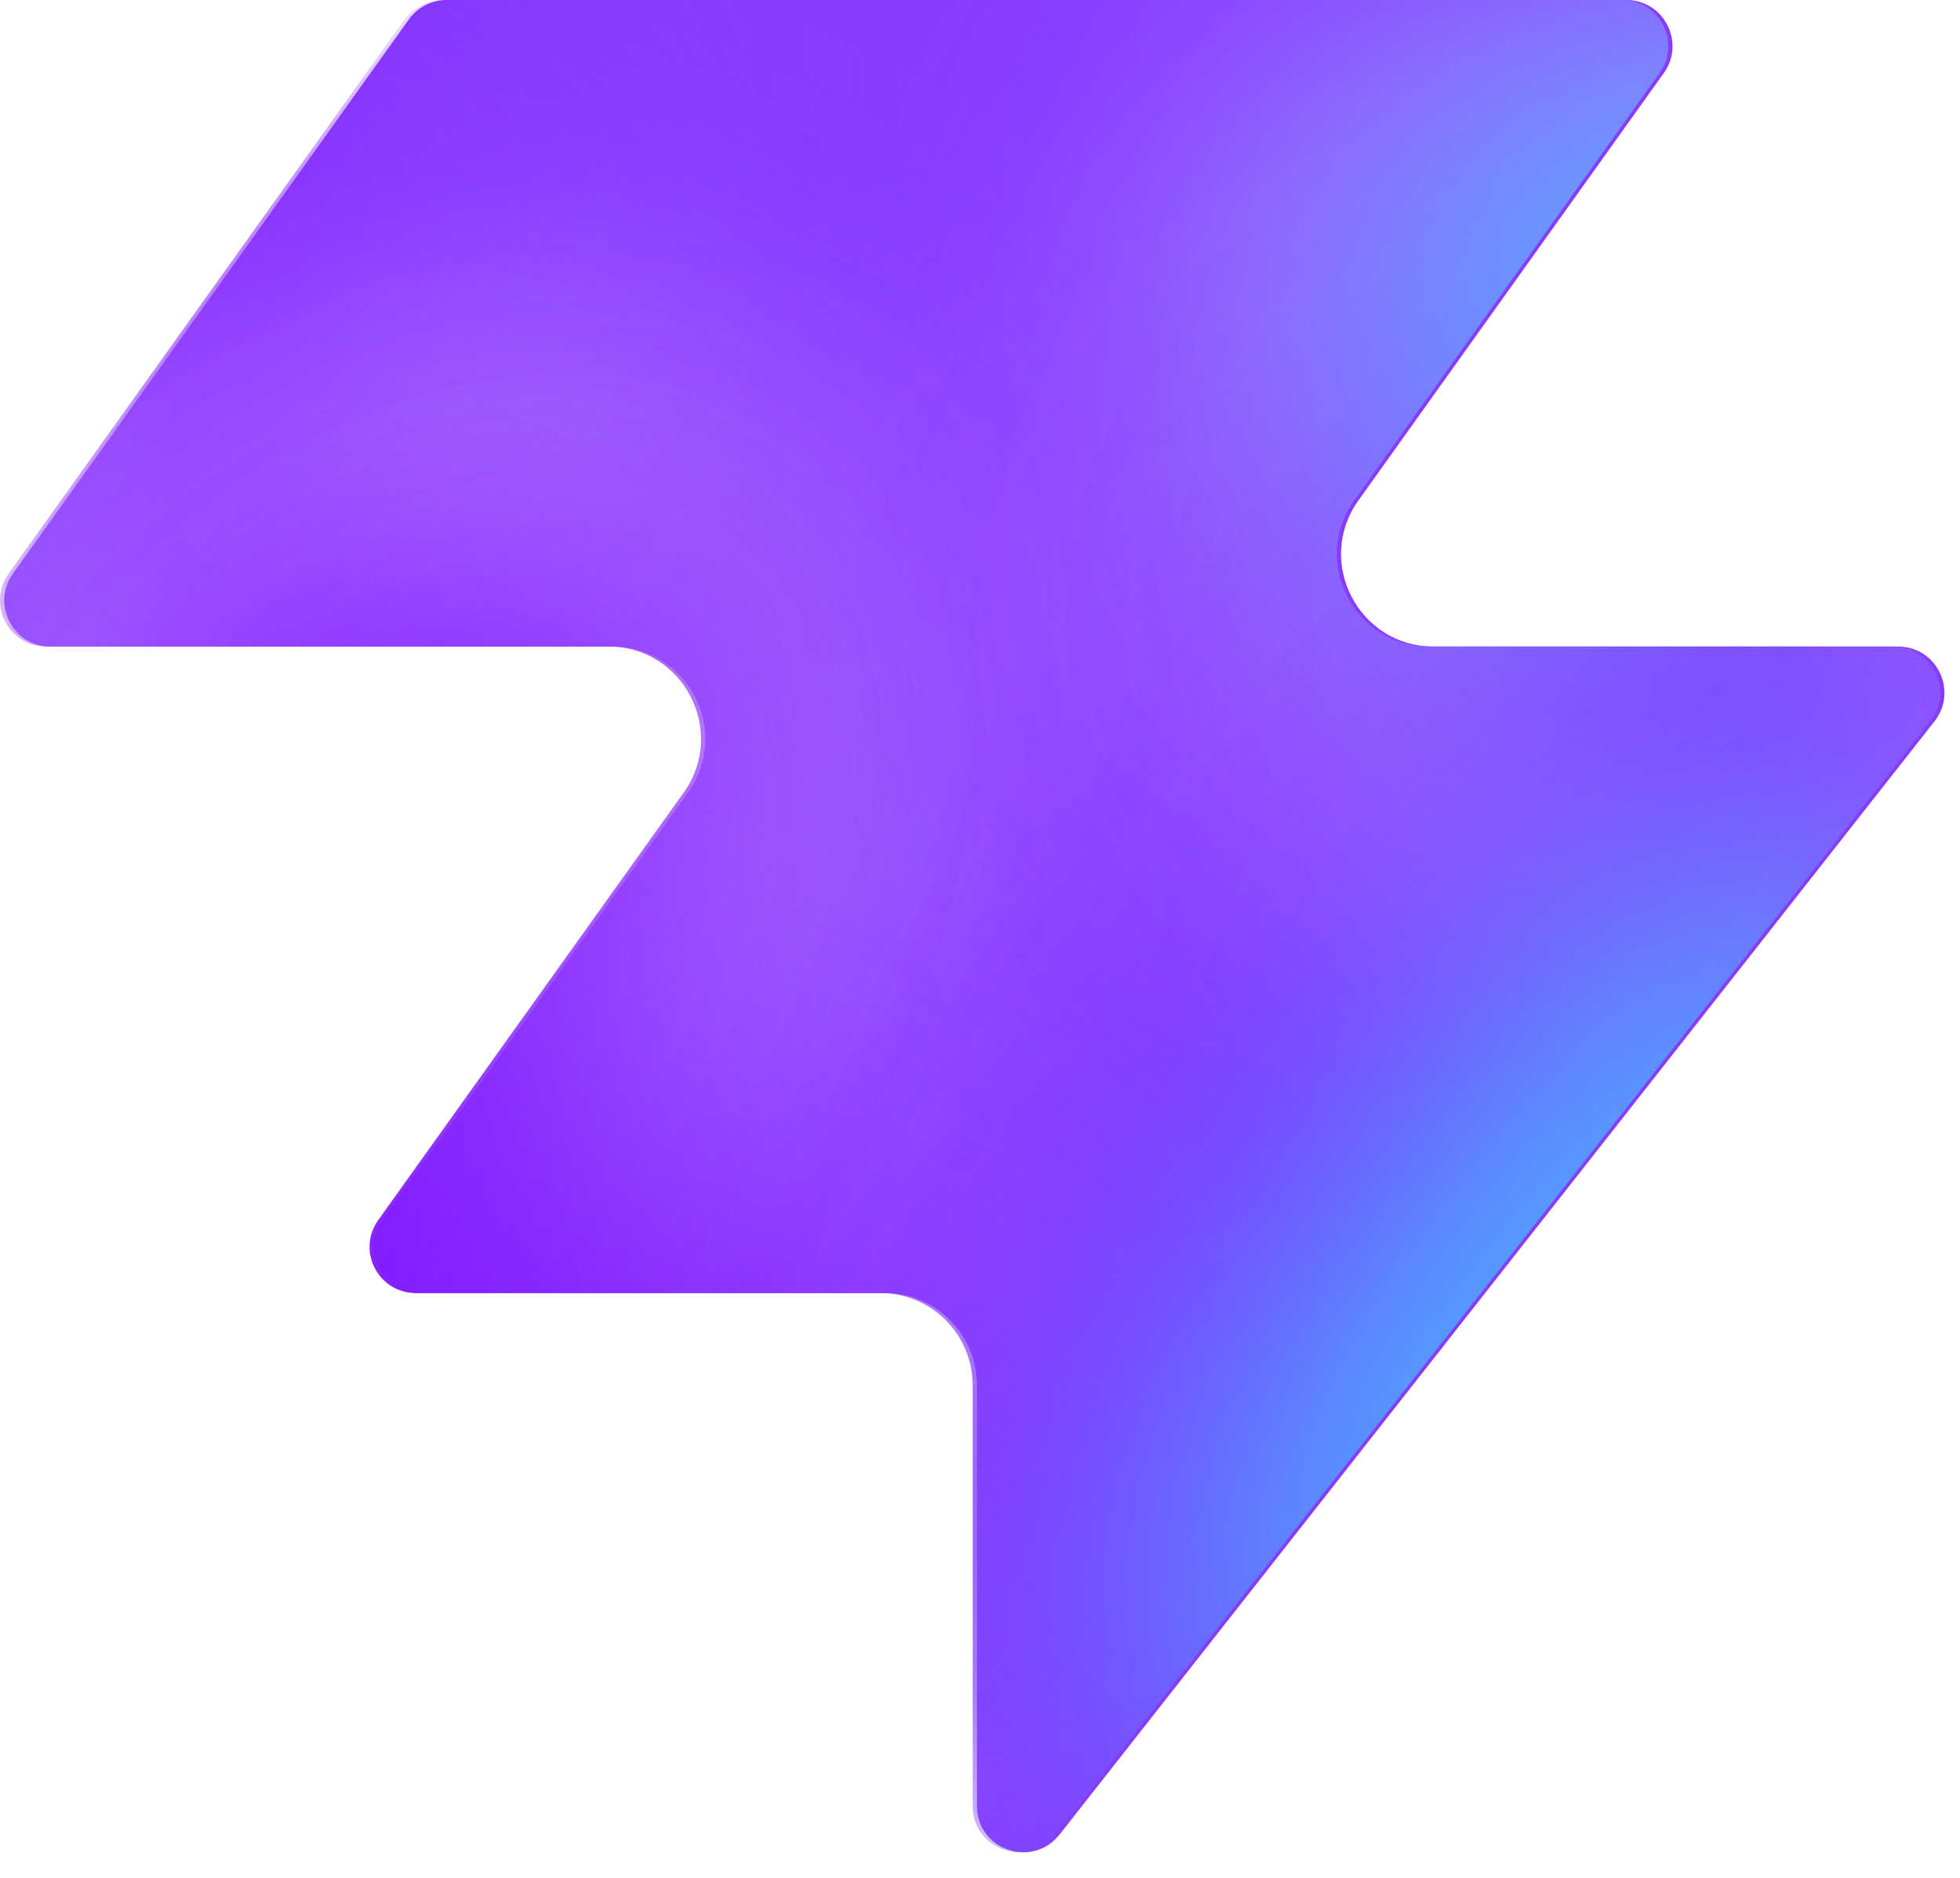
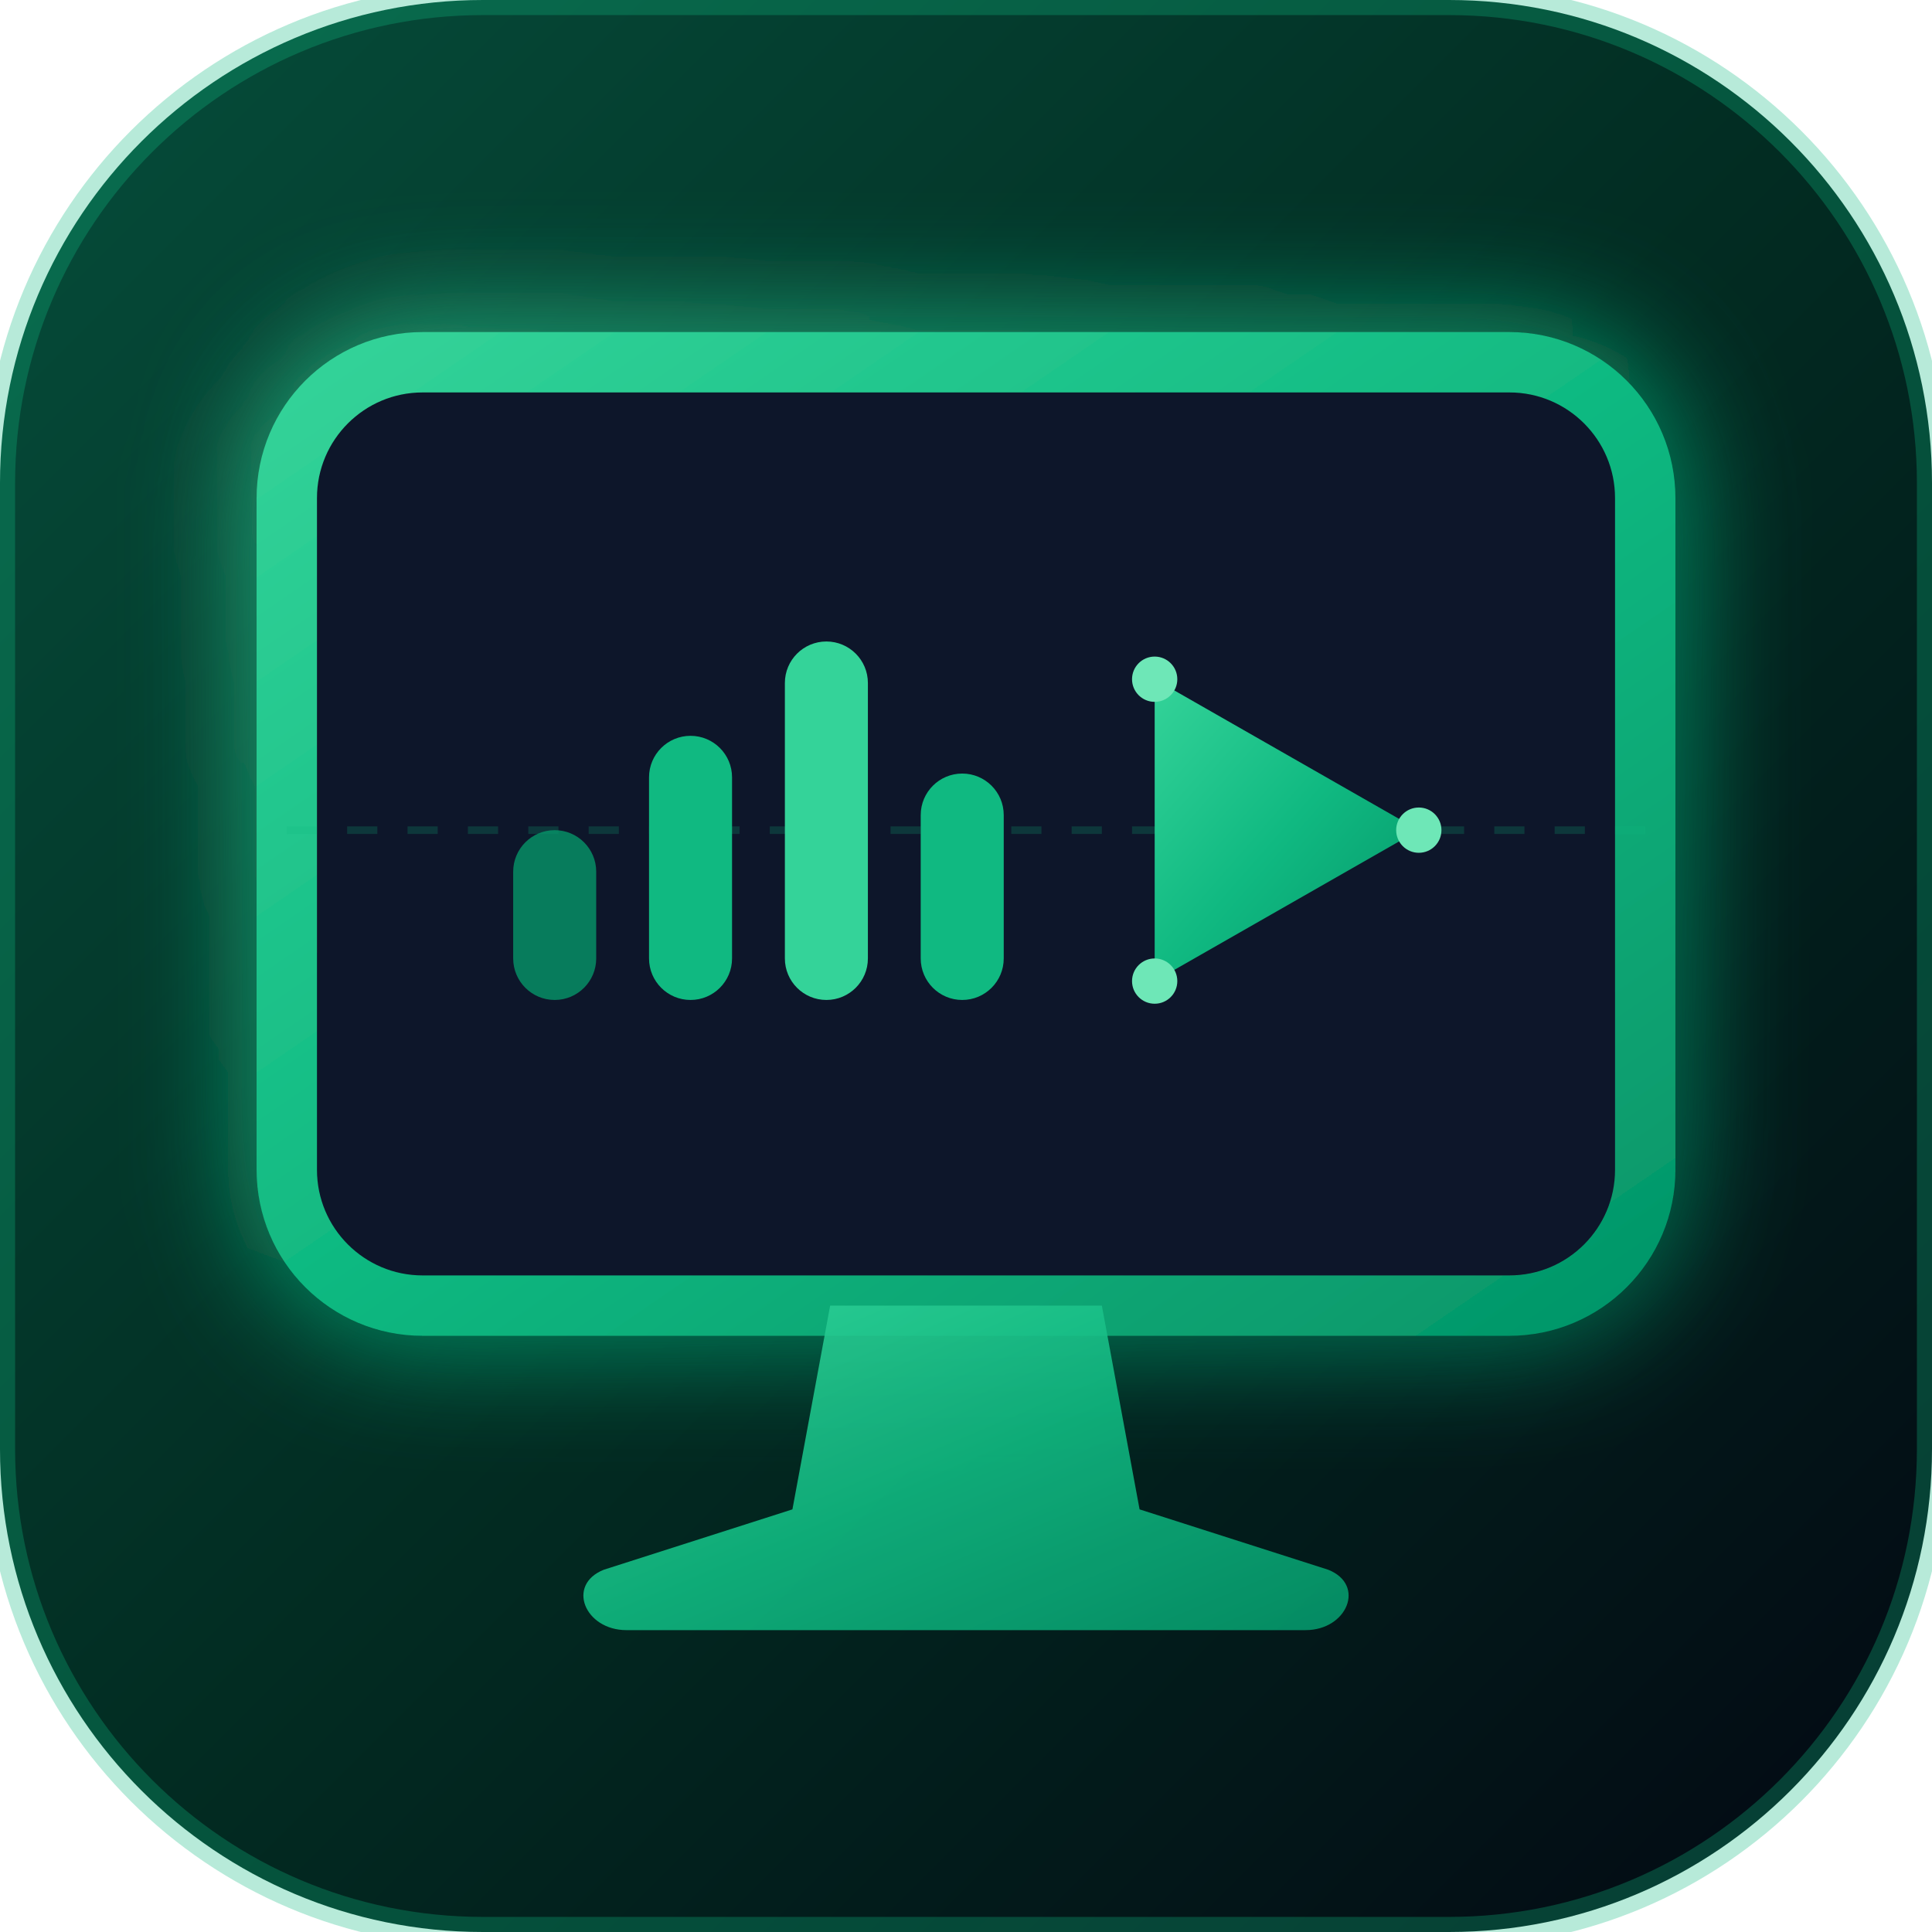
- <svg xmlns="http://www.w3.org/2000/svg" width="48" height="46" fill="none" viewBox="0 0 48 46">
-   <path fill="#863bff" d="M25.946 44.938c-.664.845-2.021.375-2.021-.698V33.937a2.26 2.26 0 0 0-2.262-2.262H10.287c-.92 0-1.456-1.04-.92-1.788l7.48-10.471c1.07-1.497 0-3.578-1.842-3.578H1.237c-.92 0-1.456-1.04-.92-1.788L10.013.474c.214-.297.556-.474.92-.474h28.894c.92 0 1.456 1.04.92 1.788l-7.48 10.471c-1.07 1.498 0 3.579 1.842 3.579h11.377c.943 0 1.473 1.088.89 1.83L25.947 44.94z" style="fill:#863bff;fill:color(display-p3 .525 .23 1);fill-opacity:1" />
-   <mask id="a" width="48" height="46" x="0" y="0" maskUnits="userSpaceOnUse" style="mask-type:alpha">
-     <path fill="#000" d="M25.842 44.938c-.664.844-2.021.375-2.021-.698V33.937a2.26 2.26 0 0 0-2.262-2.262H10.183c-.92 0-1.456-1.04-.92-1.788l7.48-10.471c1.07-1.498 0-3.579-1.842-3.579H1.133c-.92 0-1.456-1.04-.92-1.787L9.91.473c.214-.297.556-.474.92-.474h28.894c.92 0 1.456 1.04.92 1.788l-7.48 10.471c-1.07 1.498 0 3.578 1.842 3.578h11.377c.943 0 1.473 1.088.89 1.832L25.843 44.94z" style="fill:#000;fill-opacity:1" />
-   </mask>
-   <g mask="url(#a)">
-     <g filter="url(#b)">
-       <ellipse cx="5.508" cy="14.704" fill="#ede6ff" rx="5.508" ry="14.704" style="fill:#ede6ff;fill:color(display-p3 .927 .903 1);fill-opacity:1" transform="matrix(.00324 1 1 -.00324 -4.47 31.516)" />
-     </g>
-     <g filter="url(#c)">
-       <ellipse cx="10.399" cy="29.851" fill="#ede6ff" rx="10.399" ry="29.851" style="fill:#ede6ff;fill:color(display-p3 .927 .903 1);fill-opacity:1" transform="matrix(.00324 1 1 -.00324 -39.328 7.883)" />
-     </g>
-     <g filter="url(#d)">
-       <ellipse cx="5.508" cy="30.487" fill="#7e14ff" rx="5.508" ry="30.487" style="fill:#7e14ff;fill:color(display-p3 .492 .077 1);fill-opacity:1" transform="rotate(89.814 -25.913 -14.639)scale(1 -1)" />
-     </g>
-     <g filter="url(#e)">
-       <ellipse cx="5.508" cy="30.599" fill="#7e14ff" rx="5.508" ry="30.599" style="fill:#7e14ff;fill:color(display-p3 .492 .077 1);fill-opacity:1" transform="rotate(89.814 -32.644 -3.334)scale(1 -1)" />
-     </g>
-     <g filter="url(#f)">
-       <ellipse cx="5.508" cy="30.599" fill="#7e14ff" rx="5.508" ry="30.599" style="fill:#7e14ff;fill:color(display-p3 .492 .077 1);fill-opacity:1" transform="matrix(.00324 1 1 -.00324 -34.34 30.47)" />
-     </g>
-     <g filter="url(#g)">
-       <ellipse cx="14.072" cy="22.078" fill="#ede6ff" rx="14.072" ry="22.078" style="fill:#ede6ff;fill:color(display-p3 .927 .903 1);fill-opacity:1" transform="rotate(93.35 24.506 48.493)scale(-1 1)" />
-     </g>
-     <g filter="url(#h)">
-       <ellipse cx="3.47" cy="21.501" fill="#7e14ff" rx="3.47" ry="21.501" style="fill:#7e14ff;fill:color(display-p3 .492 .077 1);fill-opacity:1" transform="rotate(89.009 28.708 47.59)scale(-1 1)" />
-     </g>
-     <g filter="url(#i)">
-       <ellipse cx="3.47" cy="21.501" fill="#7e14ff" rx="3.47" ry="21.501" style="fill:#7e14ff;fill:color(display-p3 .492 .077 1);fill-opacity:1" transform="rotate(89.009 28.708 47.59)scale(-1 1)" />
-     </g>
-     <g filter="url(#j)">
-       <ellipse cx=".387" cy="8.972" fill="#7e14ff" rx="4.407" ry="29.108" style="fill:#7e14ff;fill:color(display-p3 .492 .077 1);fill-opacity:1" transform="rotate(39.51 .387 8.972)" />
-     </g>
-     <g filter="url(#k)">
-       <ellipse cx="47.523" cy="-6.092" fill="#7e14ff" rx="4.407" ry="29.108" style="fill:#7e14ff;fill:color(display-p3 .492 .077 1);fill-opacity:1" transform="rotate(37.892 47.523 -6.092)" />
-     </g>
-     <g filter="url(#l)">
-       <ellipse cx="41.412" cy="6.333" fill="#47bfff" rx="5.971" ry="9.665" style="fill:#47bfff;fill:color(display-p3 .28 .748 1);fill-opacity:1" transform="rotate(37.892 41.412 6.333)" />
-     </g>
-     <g filter="url(#m)">
-       <ellipse cx="-1.879" cy="38.332" fill="#7e14ff" rx="4.407" ry="29.108" style="fill:#7e14ff;fill:color(display-p3 .492 .077 1);fill-opacity:1" transform="rotate(37.892 -1.88 38.332)" />
-     </g>
-     <g filter="url(#n)">
-       <ellipse cx="-1.879" cy="38.332" fill="#7e14ff" rx="4.407" ry="29.108" style="fill:#7e14ff;fill:color(display-p3 .492 .077 1);fill-opacity:1" transform="rotate(37.892 -1.88 38.332)" />
-     </g>
-     <g filter="url(#o)">
-       <ellipse cx="35.651" cy="29.907" fill="#7e14ff" rx="4.407" ry="29.108" style="fill:#7e14ff;fill:color(display-p3 .492 .077 1);fill-opacity:1" transform="rotate(37.892 35.651 29.907)" />
-     </g>
-     <g filter="url(#p)">
-       <ellipse cx="38.418" cy="32.4" fill="#47bfff" rx="5.971" ry="15.297" style="fill:#47bfff;fill:color(display-p3 .28 .748 1);fill-opacity:1" transform="rotate(37.892 38.418 32.4)" />
-     </g>
-   </g>
+ <svg xmlns="http://www.w3.org/2000/svg" viewBox="0 0 512 512" fill="none">
  <defs>
-     <filter id="b" width="60.045" height="41.654" x="-19.77" y="16.149" color-interpolation-filters="sRGB" filterUnits="userSpaceOnUse">
-       <feFlood flood-opacity="0" result="BackgroundImageFix" />
-       <feBlend in="SourceGraphic" in2="BackgroundImageFix" result="shape" />
-       <feGaussianBlur result="effect1_foregroundBlur_2002_17158" stdDeviation="7.659" />
-     </filter>
-     <filter id="c" width="90.34" height="51.437" x="-54.613" y="-7.533" color-interpolation-filters="sRGB" filterUnits="userSpaceOnUse">
-       <feFlood flood-opacity="0" result="BackgroundImageFix" />
-       <feBlend in="SourceGraphic" in2="BackgroundImageFix" result="shape" />
-       <feGaussianBlur result="effect1_foregroundBlur_2002_17158" stdDeviation="7.659" />
-     </filter>
-     <filter id="d" width="79.355" height="29.4" x="-49.64" y="2.03" color-interpolation-filters="sRGB" filterUnits="userSpaceOnUse">
-       <feFlood flood-opacity="0" result="BackgroundImageFix" />
-       <feBlend in="SourceGraphic" in2="BackgroundImageFix" result="shape" />
-       <feGaussianBlur result="effect1_foregroundBlur_2002_17158" stdDeviation="4.596" />
-     </filter>
-     <filter id="e" width="79.579" height="29.4" x="-45.045" y="20.029" color-interpolation-filters="sRGB" filterUnits="userSpaceOnUse">
-       <feFlood flood-opacity="0" result="BackgroundImageFix" />
-       <feBlend in="SourceGraphic" in2="BackgroundImageFix" result="shape" />
-       <feGaussianBlur result="effect1_foregroundBlur_2002_17158" stdDeviation="4.596" />
-     </filter>
-     <filter id="f" width="79.579" height="29.4" x="-43.513" y="21.178" color-interpolation-filters="sRGB" filterUnits="userSpaceOnUse">
-       <feFlood flood-opacity="0" result="BackgroundImageFix" />
-       <feBlend in="SourceGraphic" in2="BackgroundImageFix" result="shape" />
-       <feGaussianBlur result="effect1_foregroundBlur_2002_17158" stdDeviation="4.596" />
-     </filter>
-     <filter id="g" width="74.749" height="58.852" x="15.756" y="-17.901" color-interpolation-filters="sRGB" filterUnits="userSpaceOnUse">
-       <feFlood flood-opacity="0" result="BackgroundImageFix" />
-       <feBlend in="SourceGraphic" in2="BackgroundImageFix" result="shape" />
-       <feGaussianBlur result="effect1_foregroundBlur_2002_17158" stdDeviation="7.659" />
-     </filter>
-     <filter id="h" width="61.377" height="25.362" x="23.548" y="2.284" color-interpolation-filters="sRGB" filterUnits="userSpaceOnUse">
-       <feFlood flood-opacity="0" result="BackgroundImageFix" />
-       <feBlend in="SourceGraphic" in2="BackgroundImageFix" result="shape" />
-       <feGaussianBlur result="effect1_foregroundBlur_2002_17158" stdDeviation="4.596" />
-     </filter>
-     <filter id="i" width="61.377" height="25.362" x="23.548" y="2.284" color-interpolation-filters="sRGB" filterUnits="userSpaceOnUse">
-       <feFlood flood-opacity="0" result="BackgroundImageFix" />
-       <feBlend in="SourceGraphic" in2="BackgroundImageFix" result="shape" />
-       <feGaussianBlur result="effect1_foregroundBlur_2002_17158" stdDeviation="4.596" />
-     </filter>
-     <filter id="j" width="56.045" height="63.649" x="-27.636" y="-22.853" color-interpolation-filters="sRGB" filterUnits="userSpaceOnUse">
-       <feFlood flood-opacity="0" result="BackgroundImageFix" />
-       <feBlend in="SourceGraphic" in2="BackgroundImageFix" result="shape" />
-       <feGaussianBlur result="effect1_foregroundBlur_2002_17158" stdDeviation="4.596" />
-     </filter>
-     <filter id="k" width="54.814" height="64.646" x="20.116" y="-38.415" color-interpolation-filters="sRGB" filterUnits="userSpaceOnUse">
-       <feFlood flood-opacity="0" result="BackgroundImageFix" />
-       <feBlend in="SourceGraphic" in2="BackgroundImageFix" result="shape" />
-       <feGaussianBlur result="effect1_foregroundBlur_2002_17158" stdDeviation="4.596" />
-     </filter>
-     <filter id="l" width="33.541" height="35.313" x="24.641" y="-11.323" color-interpolation-filters="sRGB" filterUnits="userSpaceOnUse">
-       <feFlood flood-opacity="0" result="BackgroundImageFix" />
-       <feBlend in="SourceGraphic" in2="BackgroundImageFix" result="shape" />
-       <feGaussianBlur result="effect1_foregroundBlur_2002_17158" stdDeviation="4.596" />
-     </filter>
-     <filter id="m" width="54.814" height="64.646" x="-29.286" y="6.009" color-interpolation-filters="sRGB" filterUnits="userSpaceOnUse">
-       <feFlood flood-opacity="0" result="BackgroundImageFix" />
-       <feBlend in="SourceGraphic" in2="BackgroundImageFix" result="shape" />
-       <feGaussianBlur result="effect1_foregroundBlur_2002_17158" stdDeviation="4.596" />
-     </filter>
-     <filter id="n" width="54.814" height="64.646" x="-29.286" y="6.009" color-interpolation-filters="sRGB" filterUnits="userSpaceOnUse">
-       <feFlood flood-opacity="0" result="BackgroundImageFix" />
-       <feBlend in="SourceGraphic" in2="BackgroundImageFix" result="shape" />
-       <feGaussianBlur result="effect1_foregroundBlur_2002_17158" stdDeviation="4.596" />
-     </filter>
-     <filter id="o" width="54.814" height="64.646" x="8.244" y="-2.416" color-interpolation-filters="sRGB" filterUnits="userSpaceOnUse">
-       <feFlood flood-opacity="0" result="BackgroundImageFix" />
-       <feBlend in="SourceGraphic" in2="BackgroundImageFix" result="shape" />
-       <feGaussianBlur result="effect1_foregroundBlur_2002_17158" stdDeviation="4.596" />
-     </filter>
-     <filter id="p" width="39.409" height="43.623" x="18.713" y="10.588" color-interpolation-filters="sRGB" filterUnits="userSpaceOnUse">
-       <feFlood flood-opacity="0" result="BackgroundImageFix" />
-       <feBlend in="SourceGraphic" in2="BackgroundImageFix" result="shape" />
-       <feGaussianBlur result="effect1_foregroundBlur_2002_17158" stdDeviation="4.596" />
+     <linearGradient id="bgGrad" x1="0%" y1="0%" x2="100%" y2="100%">
+       <stop offset="0%" stop-color="#064e3b" />
+       <stop offset="50%" stop-color="#022c22" />
+       <stop offset="100%" stop-color="#030712" />
+     </linearGradient>
+     <linearGradient id="emeraldGrad" x1="0%" y1="0%" x2="100%" y2="100%">
+       <stop offset="0%" stop-color="#34d399" />
+       <stop offset="50%" stop-color="#10b981" />
+       <stop offset="100%" stop-color="#059669" />
+     </linearGradient>
+     <linearGradient id="glowGrad" x1="0%" y1="0%" x2="0%" y2="100%">
+       <stop offset="0%" stop-color="#6ee7b7" stop-opacity="0.8" />
+       <stop offset="100%" stop-color="#10b981" stop-opacity="0.2" />
+     </linearGradient>
+     <filter id="glow" x="-20%" y="-20%" width="140%" height="140%">
+       <feGaussianBlur stdDeviation="16" result="blur" />
+       <feComposite in="SourceGraphic" in2="blur" operator="over" />
    </filter>
  </defs>
+   <rect width="512" height="512" rx="128" fill="url(#bgGrad)" stroke="#10b981" stroke-width="8" stroke-opacity="0.3" />
+   <rect x="76" y="96" width="360" height="250" rx="36" fill="#0f172a" stroke="url(#emeraldGrad)" stroke-width="16" filter="url(#glow)" />
+   <line x1="76" y1="220" x2="436" y2="220" stroke="#10b981" stroke-width="2" stroke-opacity="0.2" stroke-dasharray="8 8" />
+   <g transform="translate(116, 150)">
+     <rect x="20" y="70" width="22" height="45" rx="11" fill="#059669" opacity="0.8" />
+     <rect x="56" y="45" width="22" height="70" rx="11" fill="#10b981" />
+     <rect x="92" y="20" width="22" height="95" rx="11" fill="#34d399" />
+     <rect x="128" y="55" width="22" height="60" rx="11" fill="#10b981" />
+     <polygon points="190,30 260,70 190,110" fill="url(#emeraldGrad)" />
+     <circle cx="190" cy="30" r="6" fill="#6ee7b7" />
+     <circle cx="260" cy="70" r="6" fill="#6ee7b7" />
+     <circle cx="190" cy="110" r="6" fill="#6ee7b7" />
+   </g>
+   <path d="M220 346 L210 400 L160 416 C150 420 155 432 166 432 L346 432 C357 432 362 420 352 416 L302 400 L292 346 Z" fill="url(#emeraldGrad)" opacity="0.9" />
</svg>
